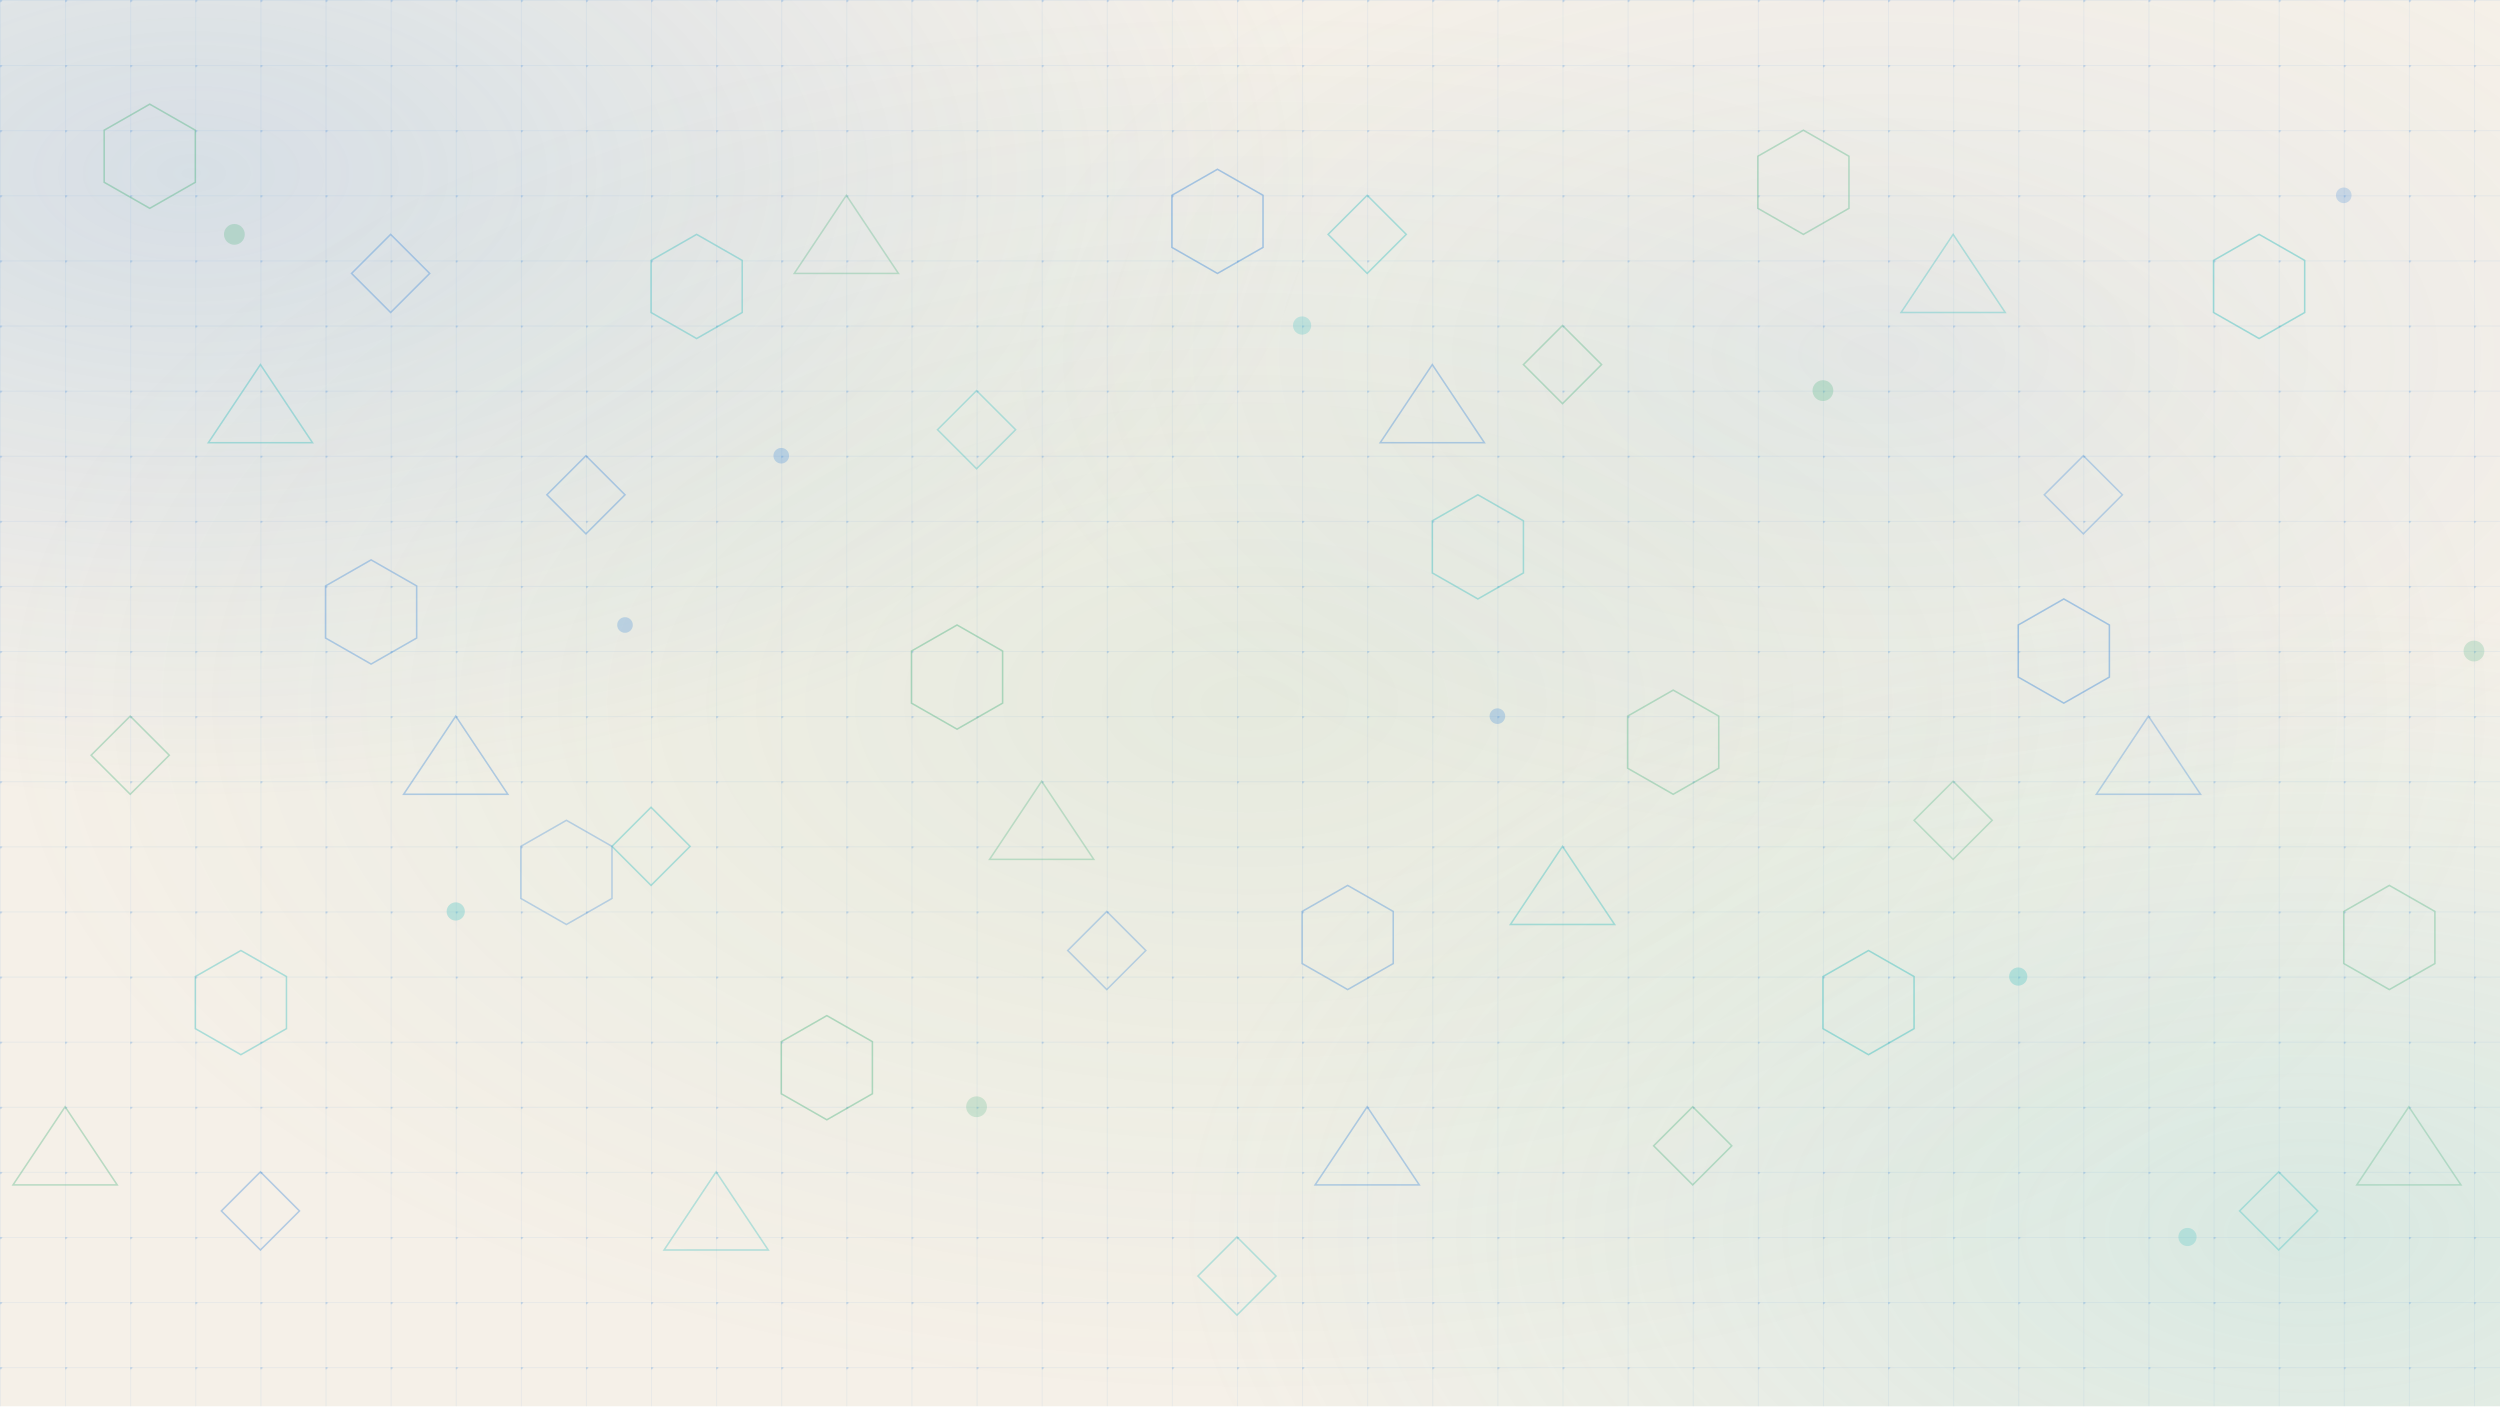
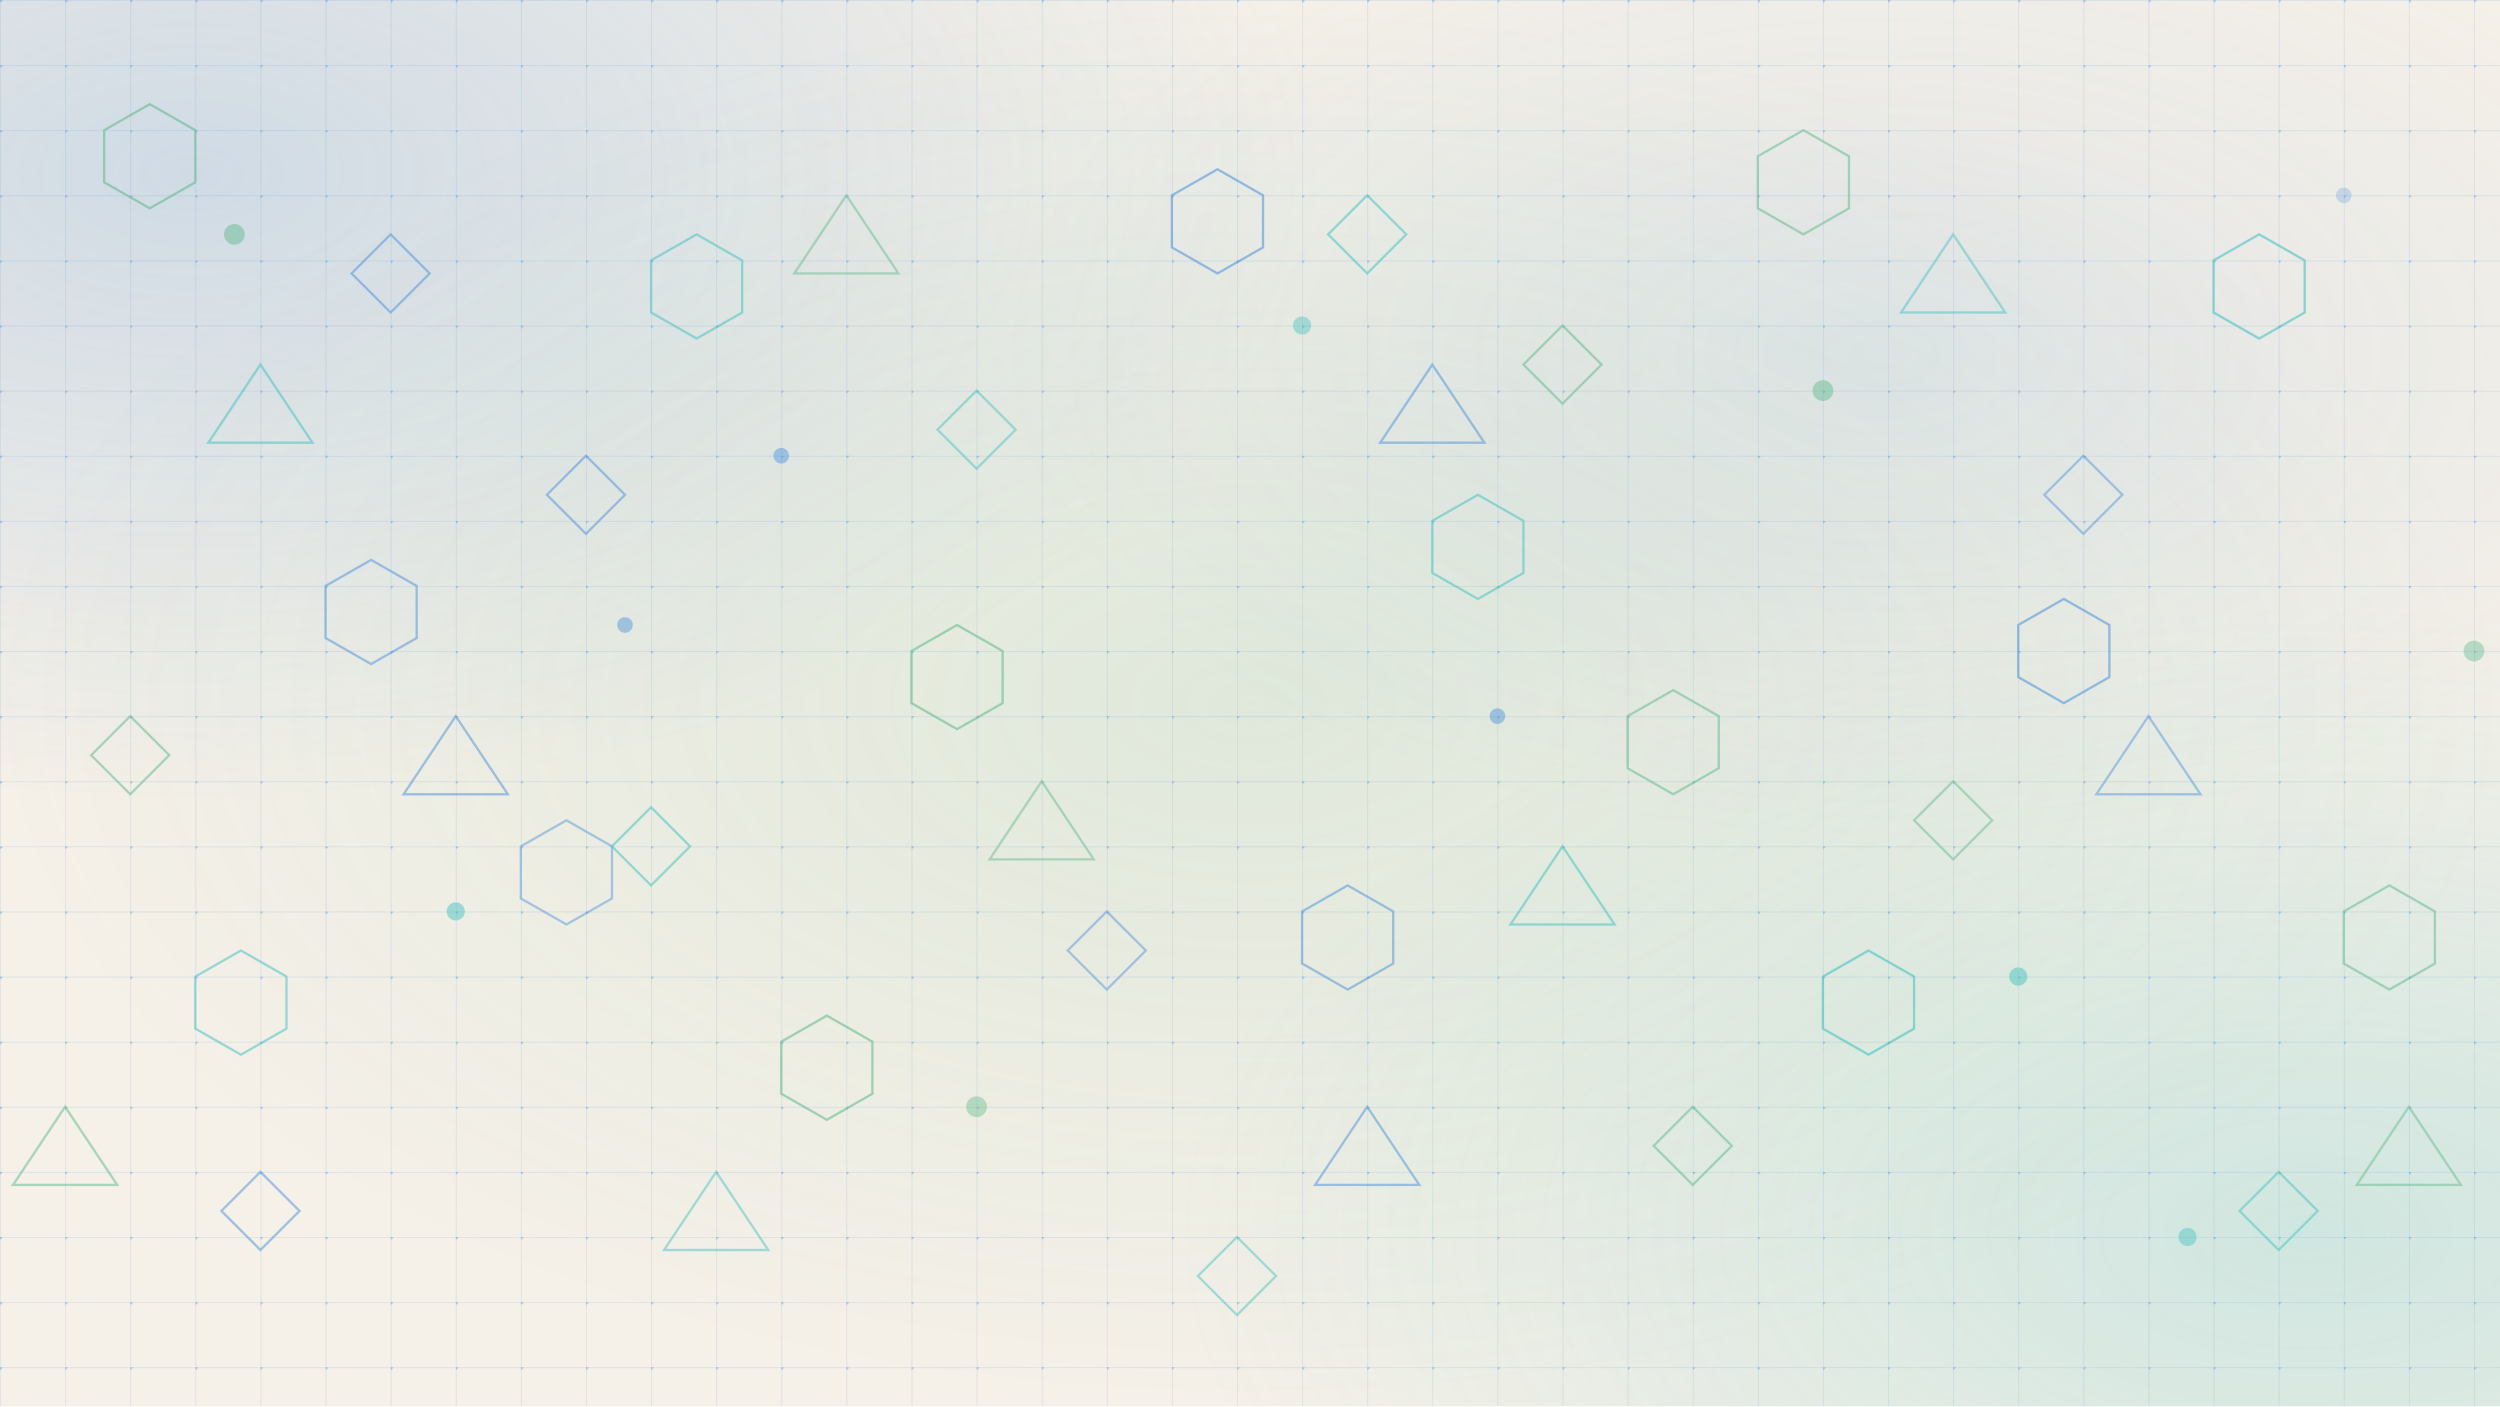
- <svg xmlns="http://www.w3.org/2000/svg" width="100%" height="100%" viewBox="0 0 1920 1080" preserveAspectRatio="xMidYMid slice">
+ <svg xmlns="http://www.w3.org/2000/svg" width="1920" height="1080" viewBox="0 0 1920 1080">
  <defs>
    <pattern id="grid" width="50" height="50" patternUnits="userSpaceOnUse">
-       <path d="M 50 0 L 0 0 0 50" fill="none" stroke="#4A90D9" stroke-width="0.6" opacity="0.18" />
-       <circle cx="0" cy="0" r="1.8" fill="#4A90D9" opacity="0.25" />
+       <path d="M 50 0 L 0 0 0 50" fill="none" stroke="#4A90D9" stroke-width="0.8" opacity="0.25" />
+       <circle cx="0" cy="0" r="2" fill="#4A90D9" opacity="0.35" />
    </pattern>
    <radialGradient id="glow1" cx="8%" cy="12%" r="45%">
-       <stop offset="0%" stop-color="#4A90D9" stop-opacity="0.18" />
+       <stop offset="0%" stop-color="#4A90D9" stop-opacity="0.22" />
      <stop offset="100%" stop-color="#4A90D9" stop-opacity="0" />
    </radialGradient>
    <radialGradient id="glow2" cx="92%" cy="88%" r="45%">
-       <stop offset="0%" stop-color="#3ABFBF" stop-opacity="0.15" />
+       <stop offset="0%" stop-color="#3ABFBF" stop-opacity="0.20" />
      <stop offset="100%" stop-color="#3ABFBF" stop-opacity="0" />
    </radialGradient>
    <radialGradient id="glow3" cx="50%" cy="50%" r="50%">
-       <stop offset="0%" stop-color="#5CB88A" stop-opacity="0.10" />
+       <stop offset="0%" stop-color="#5CB88A" stop-opacity="0.14" />
      <stop offset="100%" stop-color="#5CB88A" stop-opacity="0" />
    </radialGradient>
    <radialGradient id="glow4" cx="75%" cy="25%" r="35%">
-       <stop offset="0%" stop-color="#4A90D9" stop-opacity="0.08" />
+       <stop offset="0%" stop-color="#4A90D9" stop-opacity="0.12" />
      <stop offset="100%" stop-color="#4A90D9" stop-opacity="0" />
    </radialGradient>
  </defs>
  <rect width="100%" height="100%" fill="#f5f0e8" />
  <rect width="100%" height="100%" fill="url(#glow1)" />
  <rect width="100%" height="100%" fill="url(#glow2)" />
  <rect width="100%" height="100%" fill="url(#glow3)" />
  <rect width="100%" height="100%" fill="url(#glow4)" />
  <rect width="100%" height="100%" fill="url(#grid)" />
-   <path d="M 80 100 L 115 80 L 150 100 L 150 140 L 115 160 L 80 140 Z" fill="none" stroke="#5CB88A" stroke-width="1.2" opacity="0.45" />
-   <path d="M 500 200 L 535 180 L 570 200 L 570 240 L 535 260 L 500 240 Z" fill="none" stroke="#3ABFBF" stroke-width="1.2" opacity="0.4" />
-   <path d="M 900 150 L 935 130 L 970 150 L 970 190 L 935 210 L 900 190 Z" fill="none" stroke="#4A90D9" stroke-width="1.2" opacity="0.45" />
-   <path d="M 1350 120 L 1385 100 L 1420 120 L 1420 160 L 1385 180 L 1350 160 Z" fill="none" stroke="#5CB88A" stroke-width="1.2" opacity="0.4" />
-   <path d="M 1700 200 L 1735 180 L 1770 200 L 1770 240 L 1735 260 L 1700 240 Z" fill="none" stroke="#3ABFBF" stroke-width="1.2" opacity="0.45" />
-   <path d="M 250 450 L 285 430 L 320 450 L 320 490 L 285 510 L 250 490 Z" fill="none" stroke="#4A90D9" stroke-width="1.2" opacity="0.4" />
-   <path d="M 700 500 L 735 480 L 770 500 L 770 540 L 735 560 L 700 540 Z" fill="none" stroke="#5CB88A" stroke-width="1.2" opacity="0.45" />
-   <path d="M 1100 400 L 1135 380 L 1170 400 L 1170 440 L 1135 460 L 1100 440 Z" fill="none" stroke="#3ABFBF" stroke-width="1.2" opacity="0.4" />
-   <path d="M 1550 480 L 1585 460 L 1620 480 L 1620 520 L 1585 540 L 1550 520 Z" fill="none" stroke="#4A90D9" stroke-width="1.2" opacity="0.45" />
-   <path d="M 150 750 L 185 730 L 220 750 L 220 790 L 185 810 L 150 790 Z" fill="none" stroke="#3ABFBF" stroke-width="1.2" opacity="0.4" />
-   <path d="M 600 800 L 635 780 L 670 800 L 670 840 L 635 860 L 600 840 Z" fill="none" stroke="#5CB88A" stroke-width="1.2" opacity="0.45" />
-   <path d="M 1000 700 L 1035 680 L 1070 700 L 1070 740 L 1035 760 L 1000 740 Z" fill="none" stroke="#4A90D9" stroke-width="1.2" opacity="0.4" />
-   <path d="M 1400 750 L 1435 730 L 1470 750 L 1470 790 L 1435 810 L 1400 790 Z" fill="none" stroke="#3ABFBF" stroke-width="1.2" opacity="0.45" />
-   <path d="M 1800 700 L 1835 680 L 1870 700 L 1870 740 L 1835 760 L 1800 740 Z" fill="none" stroke="#5CB88A" stroke-width="1.2" opacity="0.4" />
-   <path d="M 400 650 L 435 630 L 470 650 L 470 690 L 435 710 L 400 690 Z" fill="none" stroke="#4A90D9" stroke-width="1.2" opacity="0.35" />
-   <path d="M 1250 550 L 1285 530 L 1320 550 L 1320 590 L 1285 610 L 1250 590 Z" fill="none" stroke="#5CB88A" stroke-width="1.2" opacity="0.4" />
-   <path d="M 300 180 L 330 210 L 300 240 L 270 210 Z" fill="none" stroke="#4A90D9" stroke-width="1.2" opacity="0.4" />
-   <path d="M 750 300 L 780 330 L 750 360 L 720 330 Z" fill="none" stroke="#3ABFBF" stroke-width="1.2" opacity="0.35" />
-   <path d="M 1200 250 L 1230 280 L 1200 310 L 1170 280 Z" fill="none" stroke="#5CB88A" stroke-width="1.2" opacity="0.4" />
-   <path d="M 1600 350 L 1630 380 L 1600 410 L 1570 380 Z" fill="none" stroke="#4A90D9" stroke-width="1.2" opacity="0.35" />
-   <path d="M 100 550 L 130 580 L 100 610 L 70 580 Z" fill="none" stroke="#5CB88A" stroke-width="1.2" opacity="0.4" />
-   <path d="M 500 620 L 530 650 L 500 680 L 470 650 Z" fill="none" stroke="#3ABFBF" stroke-width="1.2" opacity="0.4" />
-   <path d="M 850 700 L 880 730 L 850 760 L 820 730 Z" fill="none" stroke="#4A90D9" stroke-width="1.2" opacity="0.35" />
-   <path d="M 1300 850 L 1330 880 L 1300 910 L 1270 880 Z" fill="none" stroke="#5CB88A" stroke-width="1.2" opacity="0.4" />
-   <path d="M 1750 900 L 1780 930 L 1750 960 L 1720 930 Z" fill="none" stroke="#3ABFBF" stroke-width="1.2" opacity="0.35" />
-   <path d="M 450 350 L 480 380 L 450 410 L 420 380 Z" fill="none" stroke="#4A90D9" stroke-width="1.2" opacity="0.4" />
-   <path d="M 1050 150 L 1080 180 L 1050 210 L 1020 180 Z" fill="none" stroke="#3ABFBF" stroke-width="1.2" opacity="0.4" />
-   <path d="M 1500 600 L 1530 630 L 1500 660 L 1470 630 Z" fill="none" stroke="#5CB88A" stroke-width="1.2" opacity="0.35" />
-   <path d="M 200 900 L 230 930 L 200 960 L 170 930 Z" fill="none" stroke="#4A90D9" stroke-width="1.2" opacity="0.4" />
-   <path d="M 950 950 L 980 980 L 950 1010 L 920 980 Z" fill="none" stroke="#3ABFBF" stroke-width="1.2" opacity="0.35" />
-   <path d="M 200 280 L 240 340 L 160 340 Z" fill="none" stroke="#3ABFBF" stroke-width="1.2" opacity="0.4" />
-   <path d="M 650 150 L 690 210 L 610 210 Z" fill="none" stroke="#5CB88A" stroke-width="1.2" opacity="0.35" />
-   <path d="M 1100 280 L 1140 340 L 1060 340 Z" fill="none" stroke="#4A90D9" stroke-width="1.2" opacity="0.4" />
-   <path d="M 1500 180 L 1540 240 L 1460 240 Z" fill="none" stroke="#3ABFBF" stroke-width="1.2" opacity="0.35" />
-   <path d="M 350 550 L 390 610 L 310 610 Z" fill="none" stroke="#4A90D9" stroke-width="1.2" opacity="0.4" />
-   <path d="M 800 600 L 840 660 L 760 660 Z" fill="none" stroke="#5CB88A" stroke-width="1.2" opacity="0.35" />
-   <path d="M 1200 650 L 1240 710 L 1160 710 Z" fill="none" stroke="#3ABFBF" stroke-width="1.2" opacity="0.4" />
-   <path d="M 1650 550 L 1690 610 L 1610 610 Z" fill="none" stroke="#4A90D9" stroke-width="1.2" opacity="0.35" />
-   <path d="M 50 850 L 90 910 L 10 910 Z" fill="none" stroke="#5CB88A" stroke-width="1.2" opacity="0.4" />
-   <path d="M 550 900 L 590 960 L 510 960 Z" fill="none" stroke="#3ABFBF" stroke-width="1.2" opacity="0.35" />
-   <path d="M 1050 850 L 1090 910 L 1010 910 Z" fill="none" stroke="#4A90D9" stroke-width="1.2" opacity="0.4" />
-   <path d="M 1850 850 L 1890 910 L 1810 910 Z" fill="none" stroke="#5CB88A" stroke-width="1.2" opacity="0.35" />
-   <circle cx="180" cy="180" r="8" fill="#5CB88A" opacity="0.3" />
-   <circle cx="600" cy="350" r="6" fill="#4A90D9" opacity="0.3" />
-   <circle cx="1000" cy="250" r="7" fill="#3ABFBF" opacity="0.25" />
-   <circle cx="1400" cy="300" r="8" fill="#5CB88A" opacity="0.3" />
+   <path d="M 80 100 L 115 80 L 150 100 L 150 140 L 115 160 L 80 140 Z" fill="none" stroke="#5CB88A" stroke-width="1.8" opacity="0.55" />
+   <path d="M 500 200 L 535 180 L 570 200 L 570 240 L 535 260 L 500 240 Z" fill="none" stroke="#3ABFBF" stroke-width="1.8" opacity="0.50" />
+   <path d="M 900 150 L 935 130 L 970 150 L 970 190 L 935 210 L 900 190 Z" fill="none" stroke="#4A90D9" stroke-width="1.8" opacity="0.55" />
+   <path d="M 1350 120 L 1385 100 L 1420 120 L 1420 160 L 1385 180 L 1350 160 Z" fill="none" stroke="#5CB88A" stroke-width="1.8" opacity="0.50" />
+   <path d="M 1700 200 L 1735 180 L 1770 200 L 1770 240 L 1735 260 L 1700 240 Z" fill="none" stroke="#3ABFBF" stroke-width="1.8" opacity="0.55" />
+   <path d="M 250 450 L 285 430 L 320 450 L 320 490 L 285 510 L 250 490 Z" fill="none" stroke="#4A90D9" stroke-width="1.8" opacity="0.50" />
+   <path d="M 700 500 L 735 480 L 770 500 L 770 540 L 735 560 L 700 540 Z" fill="none" stroke="#5CB88A" stroke-width="1.8" opacity="0.55" />
+   <path d="M 1100 400 L 1135 380 L 1170 400 L 1170 440 L 1135 460 L 1100 440 Z" fill="none" stroke="#3ABFBF" stroke-width="1.8" opacity="0.50" />
+   <path d="M 1550 480 L 1585 460 L 1620 480 L 1620 520 L 1585 540 L 1550 520 Z" fill="none" stroke="#4A90D9" stroke-width="1.8" opacity="0.55" />
+   <path d="M 150 750 L 185 730 L 220 750 L 220 790 L 185 810 L 150 790 Z" fill="none" stroke="#3ABFBF" stroke-width="1.8" opacity="0.50" />
+   <path d="M 600 800 L 635 780 L 670 800 L 670 840 L 635 860 L 600 840 Z" fill="none" stroke="#5CB88A" stroke-width="1.8" opacity="0.55" />
+   <path d="M 1000 700 L 1035 680 L 1070 700 L 1070 740 L 1035 760 L 1000 740 Z" fill="none" stroke="#4A90D9" stroke-width="1.8" opacity="0.50" />
+   <path d="M 1400 750 L 1435 730 L 1470 750 L 1470 790 L 1435 810 L 1400 790 Z" fill="none" stroke="#3ABFBF" stroke-width="1.8" opacity="0.55" />
+   <path d="M 1800 700 L 1835 680 L 1870 700 L 1870 740 L 1835 760 L 1800 740 Z" fill="none" stroke="#5CB88A" stroke-width="1.8" opacity="0.50" />
+   <path d="M 400 650 L 435 630 L 470 650 L 470 690 L 435 710 L 400 690 Z" fill="none" stroke="#4A90D9" stroke-width="1.8" opacity="0.45" />
+   <path d="M 1250 550 L 1285 530 L 1320 550 L 1320 590 L 1285 610 L 1250 590 Z" fill="none" stroke="#5CB88A" stroke-width="1.8" opacity="0.50" />
+   <path d="M 300 180 L 330 210 L 300 240 L 270 210 Z" fill="none" stroke="#4A90D9" stroke-width="1.8" opacity="0.50" />
+   <path d="M 750 300 L 780 330 L 750 360 L 720 330 Z" fill="none" stroke="#3ABFBF" stroke-width="1.8" opacity="0.45" />
+   <path d="M 1200 250 L 1230 280 L 1200 310 L 1170 280 Z" fill="none" stroke="#5CB88A" stroke-width="1.8" opacity="0.50" />
+   <path d="M 1600 350 L 1630 380 L 1600 410 L 1570 380 Z" fill="none" stroke="#4A90D9" stroke-width="1.8" opacity="0.45" />
+   <path d="M 100 550 L 130 580 L 100 610 L 70 580 Z" fill="none" stroke="#5CB88A" stroke-width="1.8" opacity="0.50" />
+   <path d="M 500 620 L 530 650 L 500 680 L 470 650 Z" fill="none" stroke="#3ABFBF" stroke-width="1.8" opacity="0.50" />
+   <path d="M 850 700 L 880 730 L 850 760 L 820 730 Z" fill="none" stroke="#4A90D9" stroke-width="1.8" opacity="0.45" />
+   <path d="M 1300 850 L 1330 880 L 1300 910 L 1270 880 Z" fill="none" stroke="#5CB88A" stroke-width="1.8" opacity="0.50" />
+   <path d="M 1750 900 L 1780 930 L 1750 960 L 1720 930 Z" fill="none" stroke="#3ABFBF" stroke-width="1.8" opacity="0.45" />
+   <path d="M 450 350 L 480 380 L 450 410 L 420 380 Z" fill="none" stroke="#4A90D9" stroke-width="1.8" opacity="0.50" />
+   <path d="M 1050 150 L 1080 180 L 1050 210 L 1020 180 Z" fill="none" stroke="#3ABFBF" stroke-width="1.8" opacity="0.50" />
+   <path d="M 1500 600 L 1530 630 L 1500 660 L 1470 630 Z" fill="none" stroke="#5CB88A" stroke-width="1.8" opacity="0.45" />
+   <path d="M 200 900 L 230 930 L 200 960 L 170 930 Z" fill="none" stroke="#4A90D9" stroke-width="1.8" opacity="0.50" />
+   <path d="M 950 950 L 980 980 L 950 1010 L 920 980 Z" fill="none" stroke="#3ABFBF" stroke-width="1.8" opacity="0.45" />
+   <path d="M 200 280 L 240 340 L 160 340 Z" fill="none" stroke="#3ABFBF" stroke-width="1.8" opacity="0.50" />
+   <path d="M 650 150 L 690 210 L 610 210 Z" fill="none" stroke="#5CB88A" stroke-width="1.8" opacity="0.45" />
+   <path d="M 1100 280 L 1140 340 L 1060 340 Z" fill="none" stroke="#4A90D9" stroke-width="1.8" opacity="0.50" />
+   <path d="M 1500 180 L 1540 240 L 1460 240 Z" fill="none" stroke="#3ABFBF" stroke-width="1.8" opacity="0.45" />
+   <path d="M 350 550 L 390 610 L 310 610 Z" fill="none" stroke="#4A90D9" stroke-width="1.8" opacity="0.50" />
+   <path d="M 800 600 L 840 660 L 760 660 Z" fill="none" stroke="#5CB88A" stroke-width="1.8" opacity="0.45" />
+   <path d="M 1200 650 L 1240 710 L 1160 710 Z" fill="none" stroke="#3ABFBF" stroke-width="1.8" opacity="0.50" />
+   <path d="M 1650 550 L 1690 610 L 1610 610 Z" fill="none" stroke="#4A90D9" stroke-width="1.8" opacity="0.45" />
+   <path d="M 50 850 L 90 910 L 10 910 Z" fill="none" stroke="#5CB88A" stroke-width="1.8" opacity="0.50" />
+   <path d="M 550 900 L 590 960 L 510 960 Z" fill="none" stroke="#3ABFBF" stroke-width="1.8" opacity="0.45" />
+   <path d="M 1050 850 L 1090 910 L 1010 910 Z" fill="none" stroke="#4A90D9" stroke-width="1.8" opacity="0.50" />
+   <path d="M 1850 850 L 1890 910 L 1810 910 Z" fill="none" stroke="#5CB88A" stroke-width="1.8" opacity="0.45" />
+   <circle cx="180" cy="180" r="8" fill="#5CB88A" opacity="0.45" />
+   <circle cx="600" cy="350" r="6" fill="#4A90D9" opacity="0.45" />
+   <circle cx="1000" cy="250" r="7" fill="#3ABFBF" opacity="0.40" />
+   <circle cx="1400" cy="300" r="8" fill="#5CB88A" opacity="0.45" />
  <circle cx="1800" cy="150" r="6" fill="#4A90D9" opacity="0.25" />
-   <circle cx="350" cy="700" r="7" fill="#3ABFBF" opacity="0.3" />
-   <circle cx="750" cy="850" r="8" fill="#5CB88A" opacity="0.25" />
-   <circle cx="1150" cy="550" r="6" fill="#4A90D9" opacity="0.3" />
-   <circle cx="1550" cy="750" r="7" fill="#3ABFBF" opacity="0.3" />
-   <circle cx="1900" cy="500" r="8" fill="#5CB88A" opacity="0.25" />
-   <circle cx="480" cy="480" r="6" fill="#4A90D9" opacity="0.3" />
-   <circle cx="1680" cy="950" r="7" fill="#3ABFBF" opacity="0.25" />
+   <circle cx="350" cy="700" r="7" fill="#3ABFBF" opacity="0.45" />
+   <circle cx="750" cy="850" r="8" fill="#5CB88A" opacity="0.40" />
+   <circle cx="1150" cy="550" r="6" fill="#4A90D9" opacity="0.45" />
+   <circle cx="1550" cy="750" r="7" fill="#3ABFBF" opacity="0.45" />
+   <circle cx="1900" cy="500" r="8" fill="#5CB88A" opacity="0.40" />
+   <circle cx="480" cy="480" r="6" fill="#4A90D9" opacity="0.45" />
+   <circle cx="1680" cy="950" r="7" fill="#3ABFBF" opacity="0.40" />
</svg>
